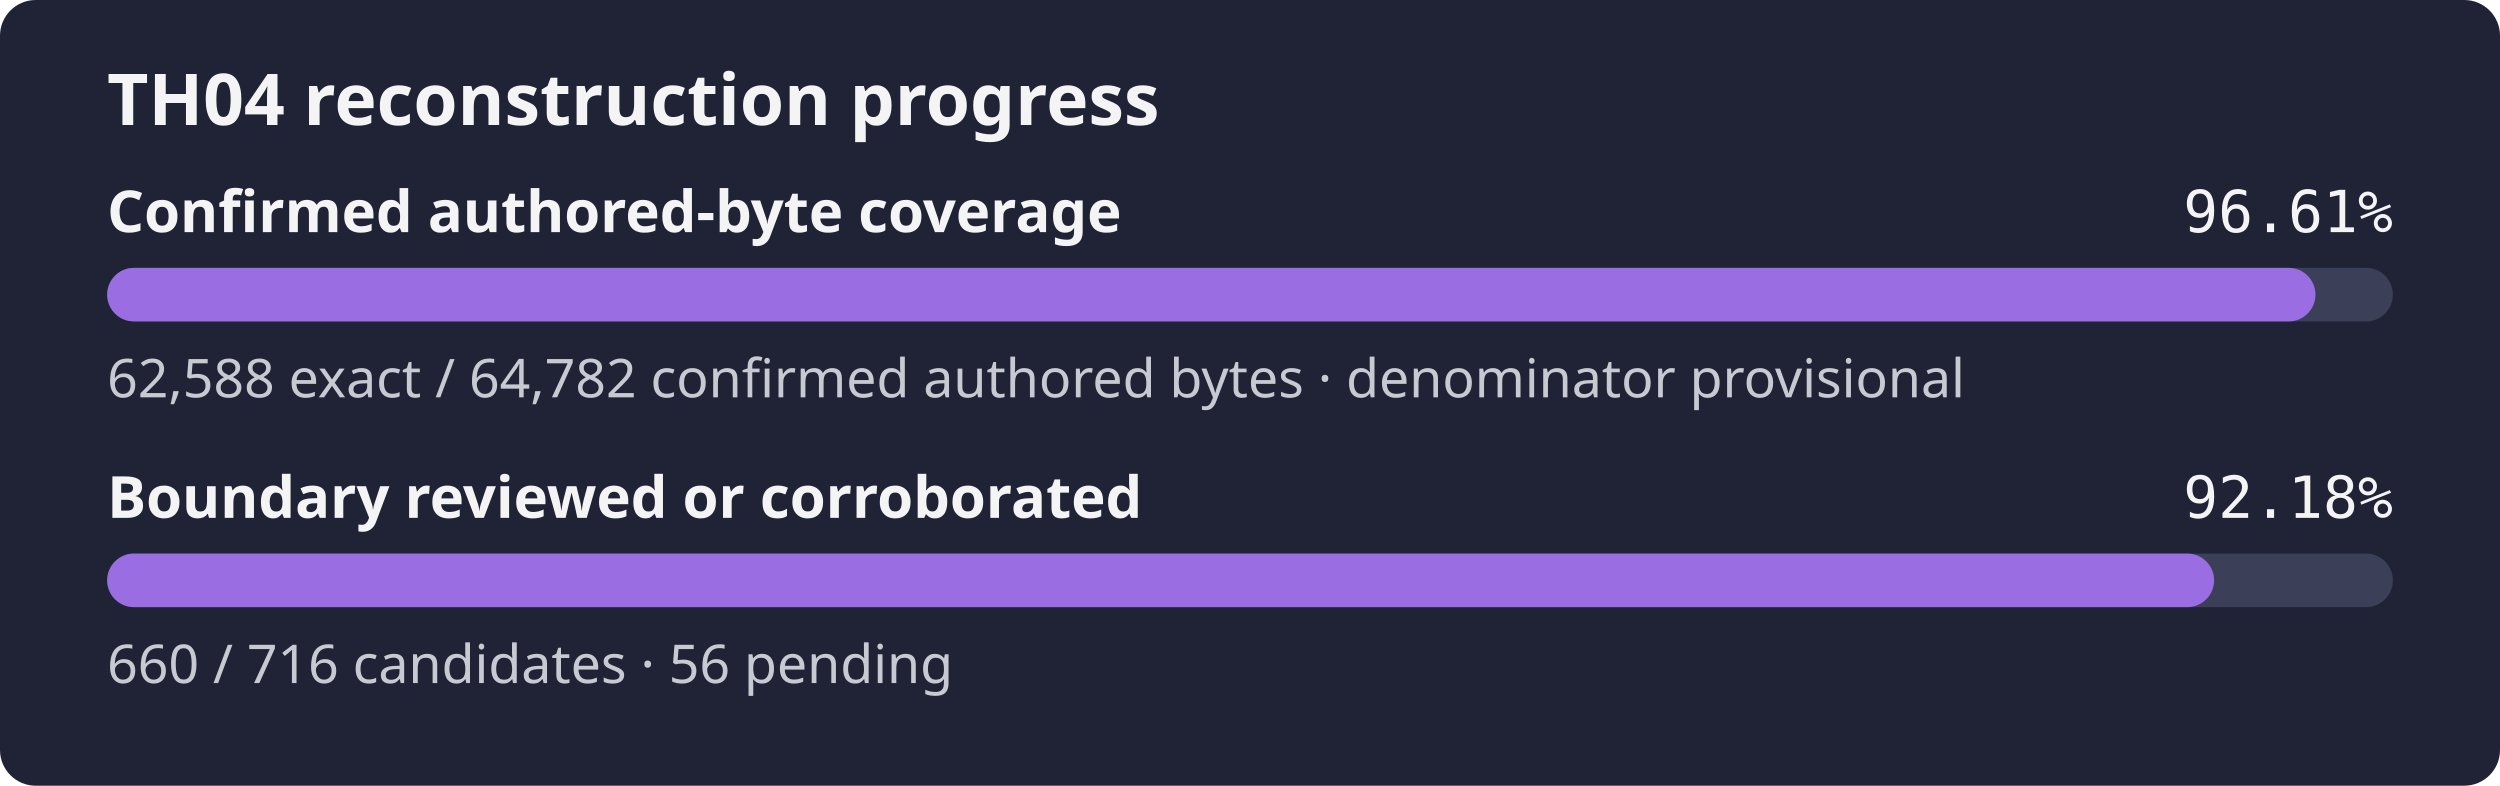
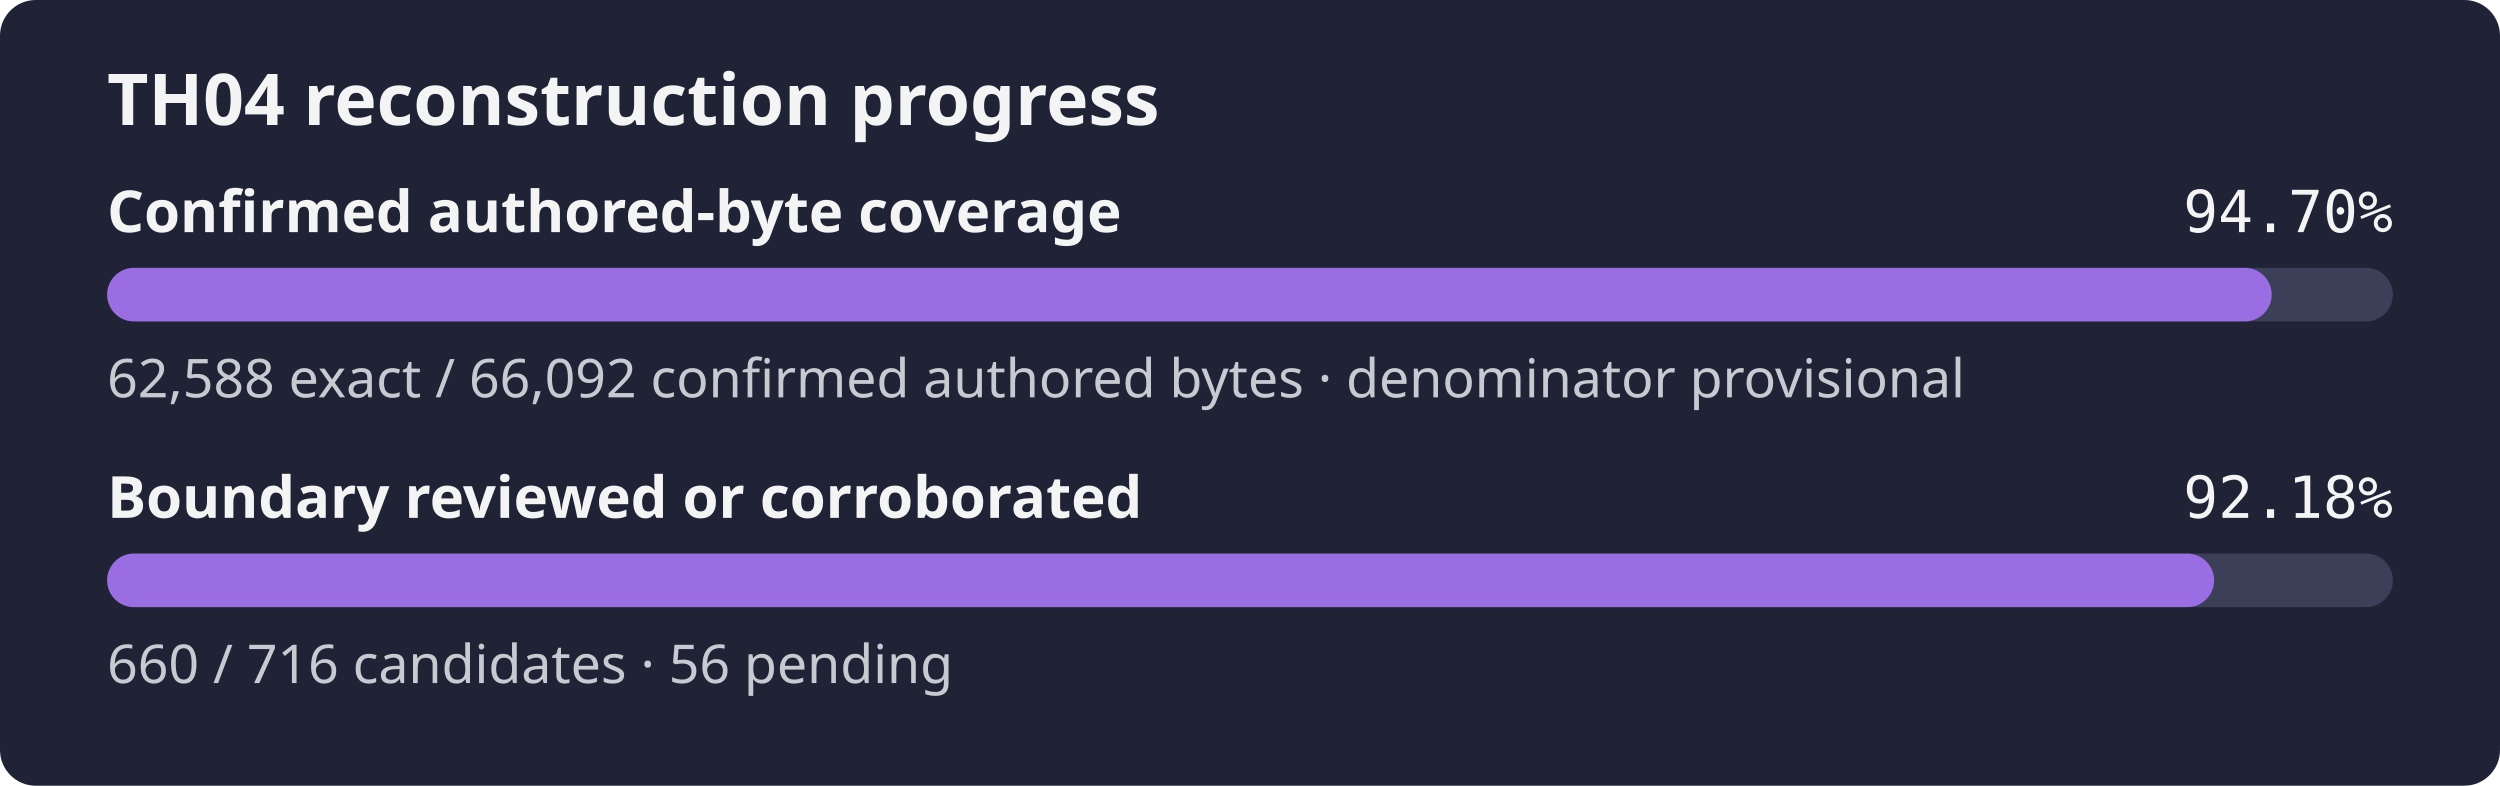
- <svg xmlns="http://www.w3.org/2000/svg" width="560" height="176" role="img" aria-label="TH04 reconstruction progress: 96.61% of the confirmed authored-byte set is exact, boundary reviewed or corroborated 92.18%">
+ <svg xmlns="http://www.w3.org/2000/svg" width="560" height="176" role="img" aria-label="TH04 reconstruction progress: 94.70% of the confirmed authored-byte set is exact, boundary reviewed or corroborated 92.18%">
  <rect width="560" height="176" rx="8" fill="#1f2335" />
  <text x="24" y="28" fill="#f4f4f5" font-family="sans-serif" font-size="16" font-weight="600">TH04 reconstruction progress</text>
  <text x="24" y="52" fill="#f4f4f5" font-family="sans-serif" font-size="13" font-weight="600">Confirmed authored-byte coverage</text>
-   <text x="536" y="52" fill="#f4f4f5" text-anchor="end" font-family="monospace" font-size="13">96.61%</text>
+   <text x="536" y="52" fill="#f4f4f5" text-anchor="end" font-family="monospace" font-size="13">94.70%</text>
  <rect x="24" y="60" width="512" height="12" rx="6" fill="#3b4058" />
-   <rect x="24" y="60" width="494.66" height="12" rx="6" fill="#9b6de3" />
-   <text x="24" y="89" fill="#c8cad2" font-family="sans-serif" font-size="12">62,588 exact / 64,782 confirmed authored bytes · denominator provisional</text>
+   <rect x="24" y="60" width="484.86" height="12" rx="6" fill="#9b6de3" />
+   <text x="24" y="89" fill="#c8cad2" font-family="sans-serif" font-size="12">62,588 exact / 66,092 confirmed authored bytes · denominator provisional</text>
  <text x="24" y="116" fill="#f4f4f5" font-family="sans-serif" font-size="13" font-weight="600">Boundary reviewed or corroborated</text>
  <text x="536" y="116" fill="#f4f4f5" text-anchor="end" font-family="monospace" font-size="13">92.18%</text>
  <rect x="24" y="124" width="512" height="12" rx="6" fill="#3b4058" />
  <rect x="24" y="124" width="471.96" height="12" rx="6" fill="#9b6de3" />
  <text x="24" y="153" fill="#c8cad2" font-family="sans-serif" font-size="12">660 / 716 candidates · 56 pending</text>
</svg>
